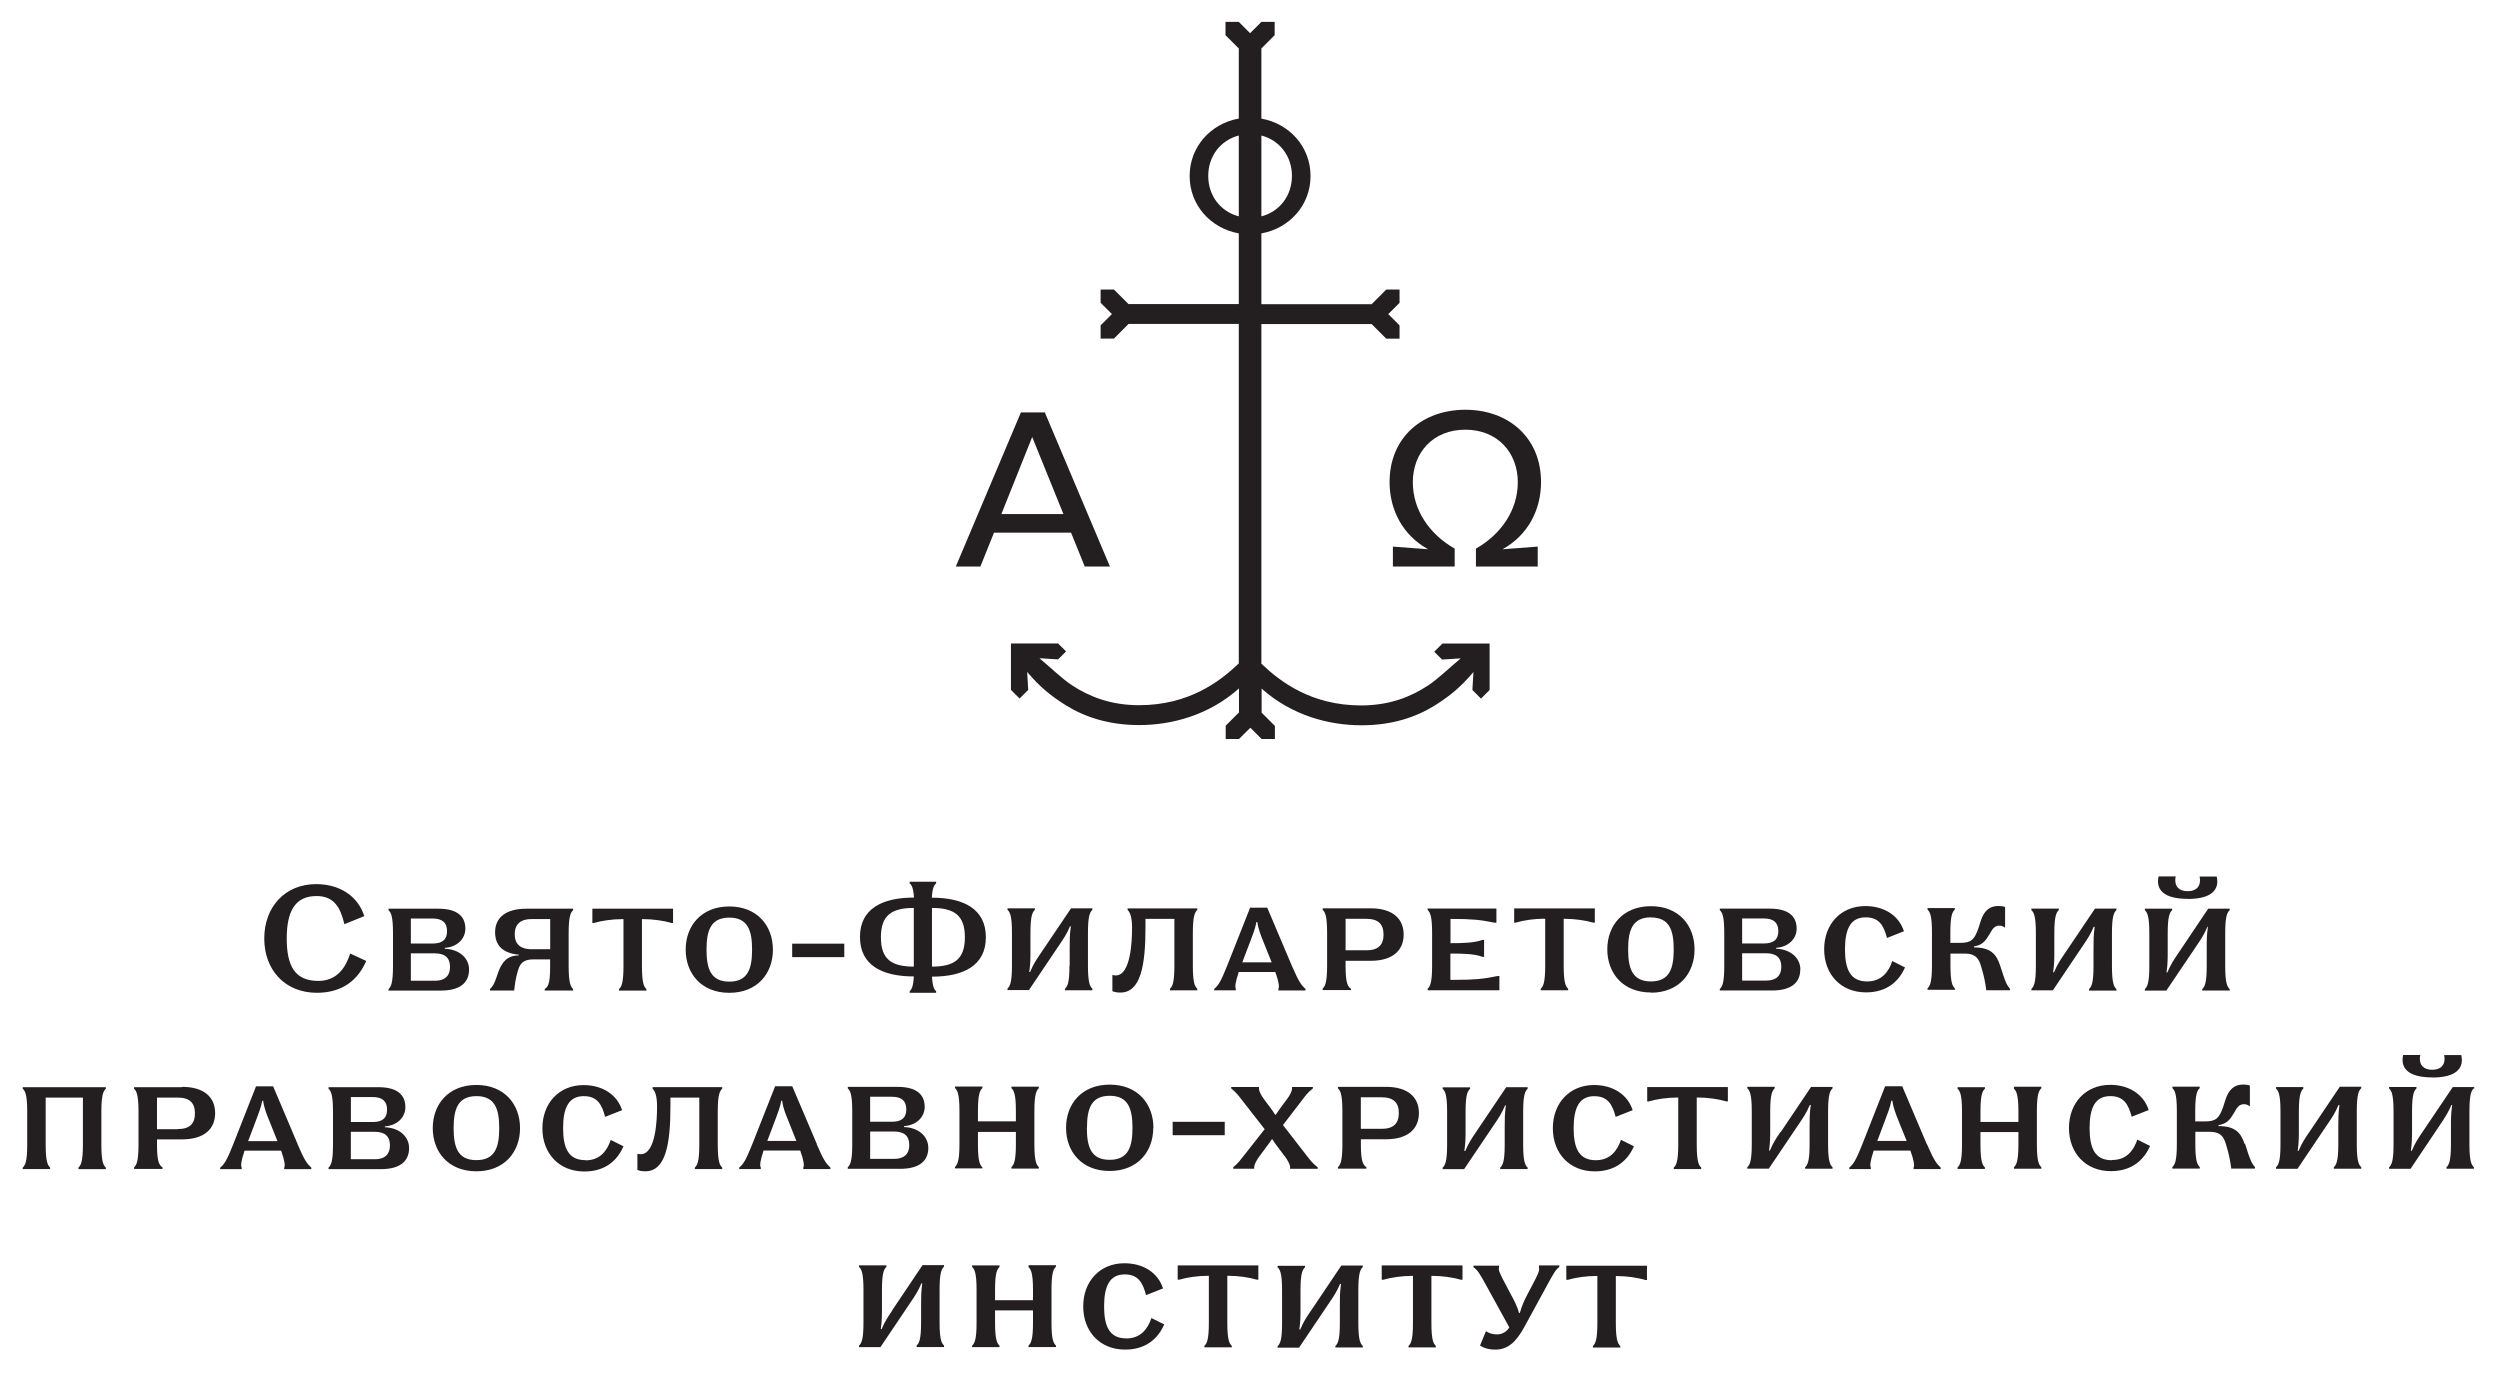
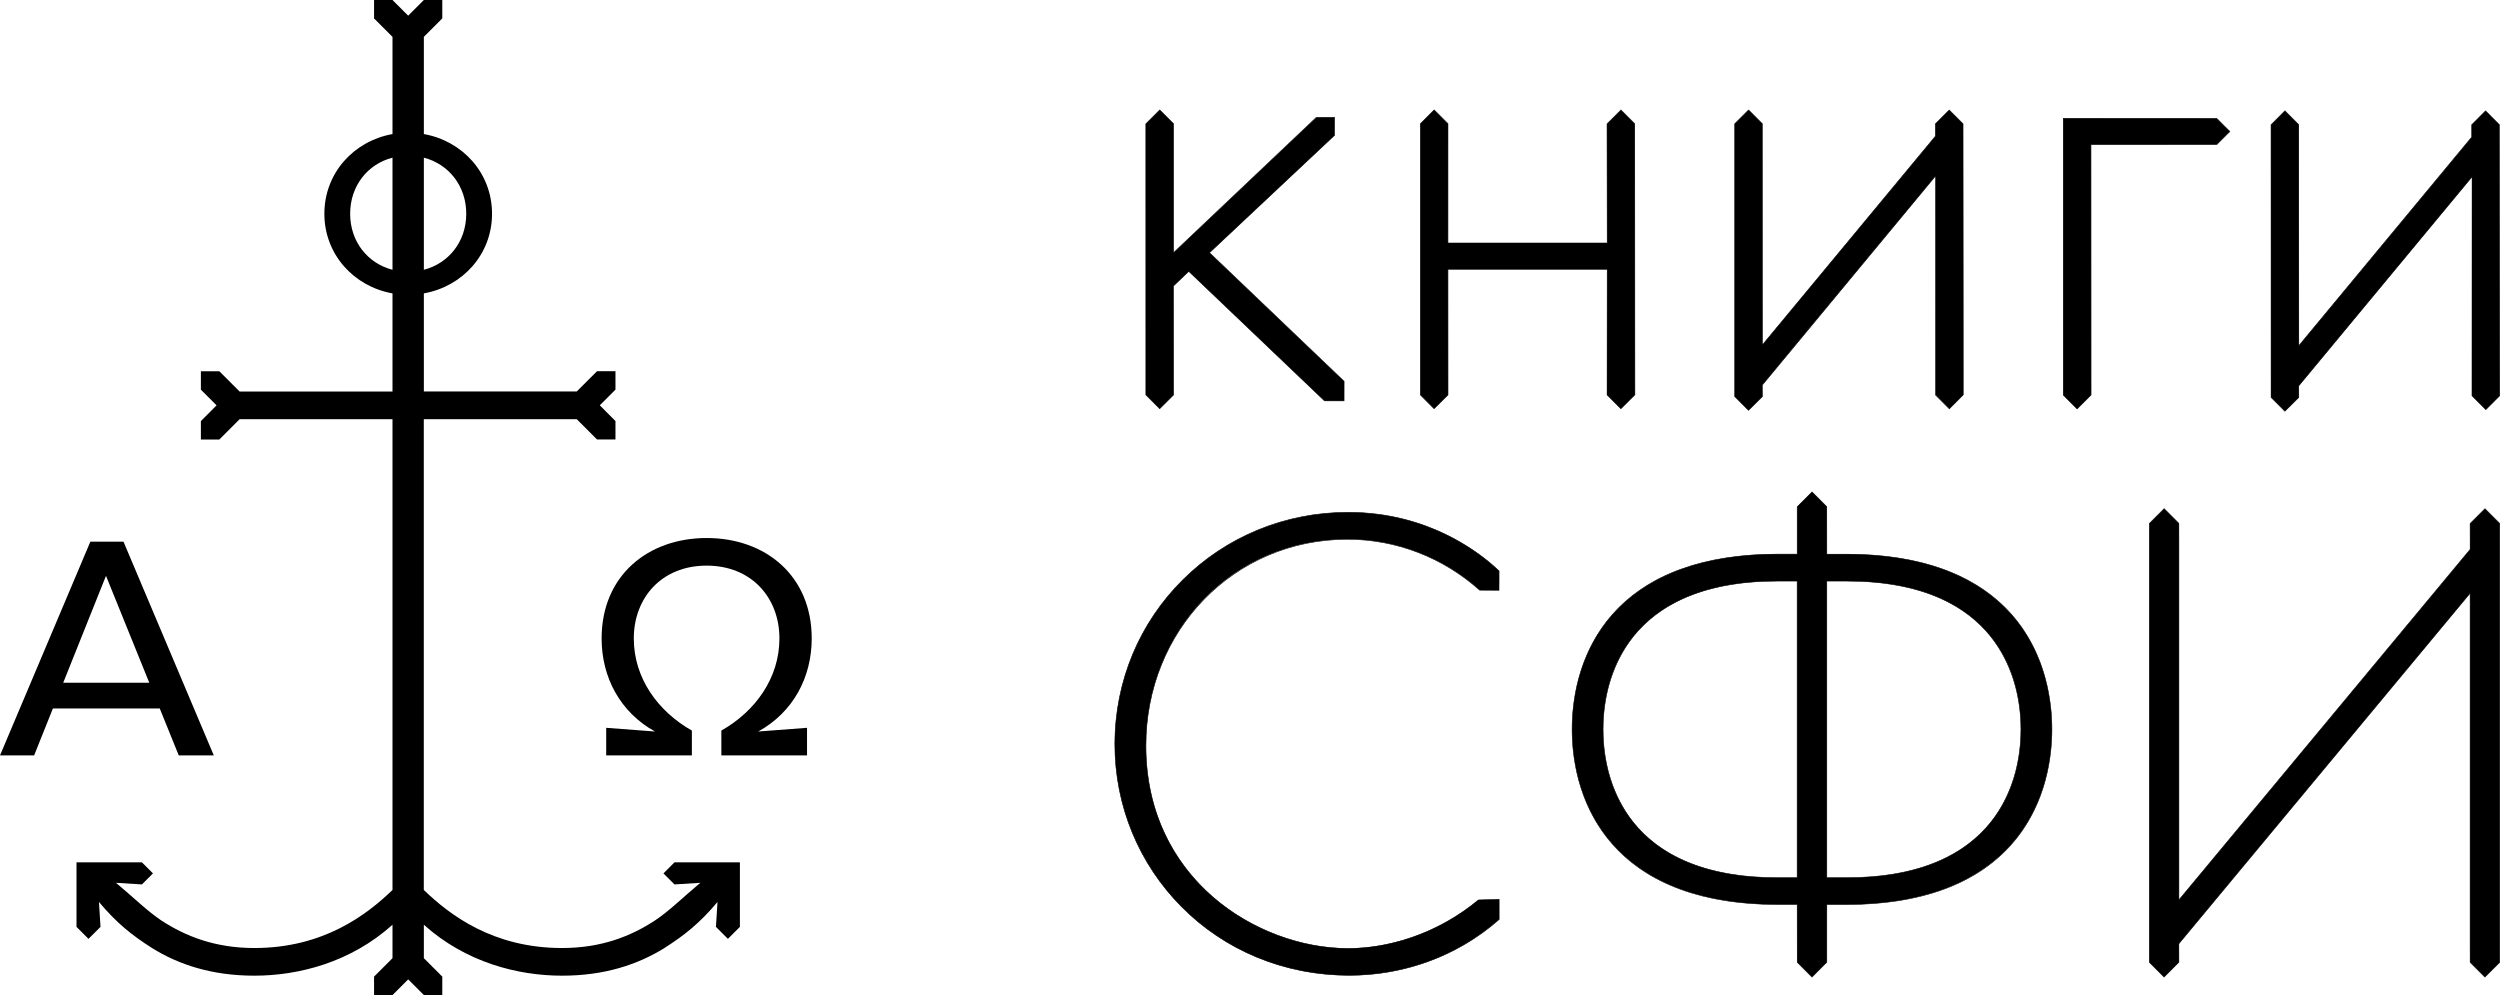
- <svg xmlns="http://www.w3.org/2000/svg" width="235.215" height="129.119" viewBox="0 0 235.215 129.119">
-   <path d="M189.485 102.436c.21.21.42.49.42 2.157v.966h-3.57v-.97c0-1.67.208-1.95.42-2.16v-.14h-2.58v.14c.212.21.422.49.422 2.15v3.11c0 1.66-.21 1.94-.42 2.15v.14h2.577v-.14c-.21-.21-.42-.49-.42-2.16v-1.17h3.57v1.16c0 1.66-.21 1.94-.42 2.15v.14h2.578v-.14c-.21-.21-.42-.49-.42-2.16v-3.11c0-1.67.21-1.95.42-2.16v-.14h-2.577v.14zM58.52 86.476h.14v4.427c0 1.667-.21 1.947-.42 2.157v.14h2.578v-.14c-.21-.21-.42-.49-.42-2.157v-4.426h.14c.854 0 1.89.14 2.647.363h.14v-1.344h-7.592v1.344h.14c.757-.224 1.794-.363 2.648-.363zm64.808 36.864c-.38.56-.687 1.008-.994 1.75h-.084c.11-.783.11-1.273.11-2.03v-1.667c0-1.666.21-1.947.42-2.156v-.14h-2.576v.14c.21.21.42.49.42 2.156v3.11c0 1.667-.21 1.946-.42 2.156v.14h2.017l2.86-4.25c.38-.56.69-1.01 1-1.75h.09c-.11.78-.11 1.27-.11 2.03v1.66c0 1.67-.21 1.94-.42 2.15v.14h2.58v-.14c-.21-.21-.42-.49-.42-2.16v-3.11c0-1.67.21-1.95.42-2.16v-.14h-2.02l-2.85 4.24zM44.133 91.225c0-1.05-.87-1.904-2.283-1.96v-.085c1.135-.07 1.933-.826 1.933-1.807 0-1.163-.77-1.877-2.536-1.877h-4.692v.14c.21.21.42.49.42 2.157v3.11c0 1.666-.21 1.946-.42 2.156v.14h4.93c1.835 0 2.648-.77 2.648-1.98zm-5.477-4.805h2.06c.91 0 1.344.406 1.344 1.19 0 .784-.434 1.163-1.345 1.163h-2.06V86.42zm0 5.855v-2.578h2.255c.97 0 1.43.436 1.43 1.275 0 .826-.46 1.303-1.43 1.303h-2.25zm158.34-5.07h.084c-.11.783-.11 1.273-.11 2.03v1.667c0 1.667-.212 1.947-.422 2.157v.14h2.577v-.14c-.21-.21-.42-.49-.42-2.16v-3.11c0-1.67.21-1.95.42-2.16v-.14h-2.017l-2.858 4.24c-.377.56-.686 1-.994 1.75h-.084c.112-.79.112-1.28.112-2.03v-1.66c0-1.67.21-1.95.42-2.16v-.14h-2.577v.14c.21.21.42.49.42 2.15v3.11c0 1.66-.21 1.94-.42 2.15v.14h2.018l2.857-4.25c.378-.56.686-1 .994-1.75zm-111.02 4.69c-.055.98-.223 1.206-.39 1.374v.14h2.492v-.14c-.168-.17-.336-.4-.392-1.38 2.94 0 5.07-1.02 5.07-3.71s-2.142-3.72-5.084-3.72c.056-.97.238-1.19.406-1.36v-.14h-2.493v.14c.168.16.35.39.406 1.35-2.94 0-5.08 1.02-5.08 3.71s2.13 3.71 5.07 3.71zm1.71-6.47c2.1 0 3.096.7 3.096 2.76 0 2.06-.995 2.76-3.096 2.76v-5.52zm-1.71 0v5.52c-2.1 0-3.095-.7-3.095-2.76 0-2.06 1-2.76 3.1-2.76zM34.46 90.413l-1.514-.7c-.42 1.33-1.247 2.577-2.998 2.577-2.213 0-2.97-1.415-2.97-3.993 0-2.577.798-3.992 2.802-3.992 1.667 0 2.255 1.093 2.62 2.648l1.876-.758c-.616-1.918-2.34-3.012-4.538-3.012-2.914 0-4.875 2.145-4.875 5.113 0 2.97 1.96 5.112 4.945 5.112 2.494 0 3.91-1.287 4.65-2.996zm-6.45 17.247l-2.312-5.45h-1.61l-2.144 5.45c-.588 1.484-.84 1.89-1.232 2.2v.14h2.03v-.14c-.11-.17-.055-.632.267-1.6h3.44c.35.968.39 1.43.29 1.6v.14h2.55v-.14c-.37-.35-.61-.602-1.29-2.2zm-4.665-.294l.742-1.96c.25-.674.46-1.178.587-1.836h.084c.085.658.337 1.29.562 1.835l.784 1.96h-2.76zm175.336 1.793c-1.57 0-2.08-1.11-2.08-3.02s.52-3.01 1.95-3.01c1.29 0 1.71.81 2.01 1.94l1.6-.63c-.49-1.53-1.92-2.37-3.62-2.37-2.32 0-3.88 1.71-3.88 4.06 0 2.35 1.56 4.06 3.94 4.06 1.96 0 3.1-1.03 3.69-2.37l-1.2-.6c-.33.99-.99 1.92-2.36 1.92zM2.14 102.43c.21.21.42.49.42 2.157v3.11c0 1.666-.21 1.947-.42 2.156v.14h2.578v-.14c-.21-.21-.42-.49-.42-2.157v-4.428H7.8v4.428c0 1.67-.21 1.95-.42 2.16v.14h2.578v-.14c-.21-.21-.42-.49-.42-2.158v-3.11c0-1.666.21-1.945.42-2.156v-.14h-7.82v.14zm179.146 5.224l-2.312-5.45h-1.61l-2.143 5.45c-.59 1.483-.84 1.89-1.23 2.2v.14h2.03v-.14c-.11-.17-.05-.633.27-1.6h3.45c.35.967.4 1.43.3 1.6v.14h2.55v-.14c-.36-.35-.6-.603-1.29-2.2zm-4.665-.295l.74-1.96c.25-.68.46-1.18.59-1.84h.09c.09.65.34 1.29.56 1.83l.79 1.96h-2.76zm-159.5-5.07h-4.51v.14c.21.21.42.49.42 2.15v3.11c0 1.66-.21 1.94-.42 2.15v.14h2.68v-.14c-.28-.21-.52-.42-.52-2.16v-.48h2.36c2.12 0 3.11-1.01 3.11-2.47s-.99-2.47-3.11-2.47zm-.39 3.95h-1.96v-2.97h1.96c1.11 0 1.61.5 1.61 1.48s-.5 1.48-1.61 1.48zM207.65 87.2h.083c-.112.783-.112 1.273-.112 2.03v1.67c0 1.668-.21 1.948-.42 2.158v.14h2.58v-.14c-.21-.21-.42-.49-.42-2.158v-3.11c0-1.666.21-1.946.42-2.156v-.14h-2.02l-2.85 4.244c-.38.56-.68 1.008-.99 1.75h-.08c.11-.783.11-1.273.11-2.03V87.79c0-1.666.21-1.946.42-2.156v-.14h-2.57v.14c.21.21.42.49.42 2.157v3.11c0 1.67-.21 1.95-.42 2.16v.14h2.02l2.86-4.24c.38-.56.69-1.01 1-1.75zm-38.26 4.02c0-1.05-.87-1.904-2.284-1.96v-.084c1.135-.07 1.933-.827 1.933-1.808 0-1.165-.77-1.88-2.54-1.88h-4.69v.14c.21.21.42.49.42 2.158v3.11c0 1.665-.21 1.945-.42 2.155v.14h4.93c1.83 0 2.64-.77 2.64-1.97zm-5.48-4.805h2.06c.91 0 1.346.405 1.346 1.19 0 .783-.434 1.162-1.345 1.162h-2.06v-2.35zm0 5.854v-2.58h2.257c.967 0 1.43.43 1.43 1.27 0 .82-.463 1.3-1.43 1.3h-2.256zm53.35 14.26c-.38.56-.687 1.01-.995 1.75h-.084c.11-.79.11-1.28.11-2.03v-1.67c0-1.67.22-1.95.42-2.16v-.14h-2.57v.14c.21.21.42.49.42 2.15v3.11c0 1.66-.21 1.94-.42 2.15v.14h2.02l2.86-4.25c.38-.56.69-1.01 1-1.75h.09c-.11.78-.11 1.27-.11 2.03v1.67c0 1.66-.21 1.94-.42 2.15v.14h2.58v-.14c-.21-.21-.42-.49-.42-2.16v-3.11c0-1.67.21-1.95.42-2.16v-.14h-2.02l-2.85 4.24zm15.53-4.11v-.14h-2.02l-2.857 4.24c-.38.56-.686 1.01-.994 1.75h-.09c.11-.79.11-1.28.11-2.03v-1.67c0-1.67.21-1.95.42-2.16v-.14h-2.58v.14c.21.21.42.49.42 2.16v3.11c0 1.66-.21 1.94-.42 2.15v.14h2.02l2.85-4.25c.37-.56.68-1.01.99-1.75h.08c-.12.78-.12 1.27-.12 2.03v1.67c0 1.66-.21 1.94-.42 2.15v.14h2.58v-.14c-.21-.21-.42-.49-.42-2.16v-3.11c0-1.67.21-1.95.42-2.16zm-77.46-9.02c2.633 0 4.104-1.82 4.104-4.07s-1.47-4.07-4.104-4.07-4.106 1.82-4.106 4.06 1.47 4.06 4.104 4.06zm0-7.08c1.765 0 2.143 1.24 2.143 3.01s-.378 3.01-2.143 3.01c-1.768 0-2.145-1.25-2.145-3.01s.376-3.02 2.142-3.02zm50.5-1.74c1.848 0 2.787-.59 2.787-1.65 0-.2-.03-.34-.057-.46h-1.61c.025.11.04.23.04.35 0 .54-.295 1.03-1.163 1.03s-1.165-.49-1.165-1.04c0-.11.014-.24.043-.35h-1.612c-.028.12-.057.26-.057.46 0 1.06.94 1.65 2.79 1.65zm23.008 16.8c1.85 0 2.79-.59 2.79-1.65 0-.2-.03-.34-.058-.46h-1.61c.026.11.04.24.04.35 0 .54-.295 1.03-1.164 1.03-.867 0-1.162-.49-1.162-1.04 0-.11.014-.24.043-.35h-1.613c-.027.13-.057.27-.057.46 0 1.06.94 1.65 2.788 1.65zm-49.594-10.35l-1.204-.61c-.334.99-.993 1.92-2.365 1.92-1.57 0-2.088-1.11-2.088-3.02s.52-3.01 1.947-3.01c1.29 0 1.71.81 2.004 1.94l1.596-.63c-.49-1.53-1.918-2.37-3.627-2.37-2.326 0-3.88 1.71-3.88 4.06 0 2.35 1.554 4.06 3.936 4.06 1.96 0 3.094-1.03 3.683-2.37zm-62.96 2.02c-.113-.17-.057-.63.265-1.6h3.44c.35.97.39 1.43.29 1.6v.14h2.55v-.14c-.37-.35-.61-.61-1.29-2.2l-2.31-5.45h-1.61l-2.15 5.44c-.59 1.48-.84 1.89-1.23 2.2v.14h2.03v-.14zm1.344-4.46c.25-.67.46-1.18.586-1.84h.084c.085.65.337 1.28.56 1.83l.786 1.96h-2.76l.743-1.96zm9.49 4.45c-.28-.21-.518-.42-.518-2.16v-.48h2.354c2.114 0 3.11-1.01 3.11-2.47s-.996-2.47-3.11-2.47h-4.512v.14c.21.21.42.49.42 2.15v3.11c0 1.66-.21 1.94-.42 2.15v.14h2.676v-.14zm-.517-6.59h1.96c1.11 0 1.61.5 1.61 1.48s-.5 1.48-1.61 1.48h-1.96v-2.97zm14.45 5.38h-.14c-1.38.29-2.27.36-4.03.36h-.42v-2.47h.14c.95 0 2.1.01 2.89.31h.14v-1.6h-.14c-.78.29-1.93.31-2.88.31h-.14v-2.28h.14c1.77 0 2.65.07 4.04.36h.14v-1.34h-6.47v.14c.21.21.42.49.42 2.15v3.11c0 1.66-.21 1.94-.42 2.15v.14h6.75v-1.35zm4.19-5.38h.14v4.43c0 1.66-.21 1.94-.42 2.15v.14h2.58v-.14c-.21-.21-.42-.49-.42-2.16v-4.42h.14c.86 0 1.9.14 2.65.36h.14v-1.34h-7.59v1.34h.14c.76-.23 1.79-.37 2.65-.37zm65.94 21.17c-.35-1.08-.92-1.67-2.45-1.67v-.09c.8-.13 1.08-.51 1.47-1.17l.14-.24c.26-.44.49-.56.79-.56.21 0 .37.07.49.17h.06v-1.92c-.15-.07-.39-.1-.64-.1-.86 0-1.35.52-1.64 1.37l-.22.7c-.39 1.13-.71 1.4-1.73 1.4h-.91v-.97c0-1.67.21-1.95.42-2.16v-.14h-2.57v.14c.21.21.42.49.42 2.16v3.11c0 1.66-.21 1.95-.42 2.15v.15h2.58v-.14c-.21-.21-.42-.49-.42-2.16v-1.16h1.36c1.18 0 1.37.65 1.58 1.37.24.78.35 1.43.44 2.09h2.23v-.14c-.25-.28-.39-.54-.65-1.31l-.29-.91zm-27.68-17.9h1.36c1.18 0 1.38.66 1.58 1.37.24.78.36 1.43.44 2.08h2.23v-.14c-.25-.28-.39-.54-.64-1.31l-.3-.91c-.35-1.08-.93-1.67-2.45-1.67v-.09c.79-.13 1.08-.51 1.47-1.16l.14-.24c.25-.44.49-.56.78-.56.21 0 .36.07.49.17h.05v-1.92c-.15-.07-.39-.1-.64-.1-.87 0-1.36.52-1.64 1.37l-.22.7c-.39 1.13-.71 1.4-1.74 1.4h-.91v-.97c0-1.67.21-1.95.42-2.16v-.14h-2.57v.14c.21.21.42.49.42 2.15v3.11c0 1.66-.21 1.94-.42 2.15v.14h2.58V93c-.21-.21-.42-.49-.42-2.16V89.7zm-86.73 29.5c.21.21.42.49.42 2.15v.96h-3.57v-.97c0-1.67.21-1.95.42-2.16v-.14h-2.58v.14c.21.21.42.49.42 2.15v3.11c0 1.66-.21 1.94-.42 2.15v.14h2.58v-.14c-.21-.21-.42-.49-.42-2.16v-1.16h3.57v1.16c0 1.67-.21 1.94-.42 2.15v.14h2.58v-.14c-.21-.21-.42-.49-.42-2.15v-3.11c0-1.67.21-1.95.42-2.16v-.14h-2.58v.14zm3.85-28.34c0 1.66-.21 1.94-.42 2.15v.14h2.58v-.14c-.21-.21-.42-.49-.42-2.16v-3.11c0-1.67.21-1.95.42-2.16v-.14h-2.01l-2.86 4.24c-.38.56-.69 1-.99 1.75h-.08c.11-.79.11-1.28.11-2.03v-1.66c0-1.67.21-1.95.42-2.16v-.14h-2.58v.14c.21.21.42.49.42 2.15v3.11c0 1.66-.21 1.94-.42 2.15v.14h2.02l2.86-4.25c.38-.56.69-1 1-1.75h.08c-.11.79-.11 1.28-.11 2.03v1.67zm-8.19 18.95c-.21-.21-.42-.49-.42-2.16v-1.17h3.57v1.16c0 1.66-.21 1.94-.42 2.15v.14h2.58v-.14c-.21-.21-.42-.49-.42-2.16v-3.11c0-1.67.21-1.95.42-2.16v-.14h-2.58v.14c.21.21.42.49.42 2.15v.97h-3.57v-.97c0-1.67.21-1.95.42-2.16v-.14h-2.58v.14c.21.21.42.49.42 2.16v3.11c0 1.66-.21 1.94-.42 2.15v.14h2.58v-.14zM87.34 108c0-1.05-.87-1.91-2.28-1.96v-.09c1.14-.07 1.94-.83 1.94-1.81 0-1.16-.77-1.88-2.536-1.88h-4.7v.14c.21.21.42.49.42 2.16v3.11c0 1.66-.21 1.94-.42 2.15v.15h4.93c1.836 0 2.65-.77 2.65-1.98zm-5.47-4.81h2.06c.91 0 1.34.4 1.34 1.19 0 .78-.43 1.16-1.342 1.16h-2.06v-2.36zm0 5.85v-2.58h2.25c.97 0 1.43.433 1.43 1.273 0 .824-.46 1.3-1.43 1.3h-2.25zm46.17-1.37v-.48h2.35c2.118 0 3.11-1.01 3.11-2.47s-.992-2.464-3.11-2.464h-4.51v.14c.21.21.42.49.42 2.16v3.11c0 1.66-.21 1.94-.42 2.15v.14h2.678v-.14c-.28-.21-.52-.42-.52-2.157zm0-4.43H130c1.104 0 1.61.5 1.61 1.48s-.507 1.487-1.61 1.487h-1.965v-2.97zM83.95 123.3c-.38.56-.69 1.008-1 1.75h-.08c.11-.783.11-1.273.11-2.03v-1.667c0-1.67.21-1.95.42-2.16v-.14h-2.58v.14c.21.21.42.49.42 2.156v3.11c0 1.66-.21 1.94-.42 2.15v.14h2.016l2.857-4.25c.38-.56.69-1.01.997-1.75h.082c-.11.78-.11 1.27-.11 2.03v1.66c0 1.67-.21 1.95-.42 2.16v.14h2.58v-.14c-.21-.21-.42-.49-.42-2.16v-3.11c0-1.67.21-1.95.42-2.16v-.14H86.8l-2.85 4.24zm83.57-16.8c-.38.56-.69 1.01-.995 1.75h-.083c.11-.784.11-1.274.11-2.03v-1.667c0-1.67.215-1.95.425-2.16v-.14h-2.58v.14c.21.21.42.49.42 2.154v3.11c0 1.67-.21 1.95-.42 2.16v.14h2.02l2.86-4.245c.38-.56.69-1.01 1-1.75h.09c-.11.79-.11 1.28-.11 2.03v1.67c0 1.67-.21 1.95-.42 2.16v.14h2.58v-.14c-.21-.21-.42-.49-.42-2.155v-3.11c0-1.664.21-1.943.42-2.154v-.14h-2.02l-2.852 4.244zm-56.71 13.9h.14c.755-.224 1.79-.364 2.646-.364h.14v4.43c0 1.67-.21 1.95-.42 2.16v.14h2.577v-.14c-.21-.21-.42-.49-.42-2.16v-4.43h.14c.85 0 1.89.14 2.64.364h.14v-1.346h-7.59v1.344zm4.43-14.852h-4.91v1.26h4.9v-1.26zm-6.72.56c0-2.24-1.47-4.06-4.11-4.06s-4.11 1.82-4.11 4.065c0 2.24 1.47 4.06 4.1 4.06s4.106-1.82 4.106-4.06zm-6.25 0c0-1.76.38-3.01 2.14-3.01 1.76 0 2.14 1.25 2.14 3.015s-.38 3.01-2.15 3.01-2.14-1.248-2.14-3.01zm18.59 2.65c.32.42.52.84.52 1.05v.16h2.6v-.14c-.49-.38-.69-.645-1.14-1.23l-2.13-2.748 1.695-2.21c.45-.59.63-.85 1.12-1.23v-.14h-1.96v.14c0 .224-.17.603-.48 1.01l-.49.657c-.184.254-.366.506-.56.8h-.06c-.18-.293-.362-.545-.56-.798l-.49-.66c-.31-.41-.476-.79-.476-1.01v-.14h-2.61v.14c.47.38.67.64 1.12 1.23l2.03 2.6-1.85 2.35c-.46.57-.63.85-1.11 1.23v.14H118v-.15c0-.21.195-.63.52-1.05l.53-.72c.195-.27.406-.52.602-.84h.07c.183.32.393.57.59.84l.532.71zm-14.89 17.166c-1.57 0-2.09-1.104-2.09-3.01 0-1.9.52-3.01 1.94-3.01 1.29 0 1.71.813 2.005 1.95l1.6-.63c-.49-1.53-1.92-2.37-3.63-2.37-2.324 0-3.88 1.71-3.88 4.06s1.56 4.065 3.94 4.065c1.96 0 3.094-1.03 3.683-2.37l-1.206-.6c-.332.99-.99 1.92-2.364 1.92zm24.05-5.52h.14c.75-.22 1.79-.36 2.64-.36h.14v4.43c0 1.67-.21 1.95-.42 2.16v.14h2.575v-.14c-.21-.21-.42-.49-.42-2.16v-4.43h.14c.854 0 1.89.14 2.647.363h.14v-1.348H130v1.34zm-19.94-27.37v.14h2.57v-.14c-.21-.21-.42-.49-.42-2.156v-3.11c0-1.67.21-1.95.42-2.16v-.14h-6.56v.14c.21.21.42.63.42 1.668 0 1.19-.095 4.5-1.54 4.5-.1 0-.194-.02-.31-.05v1.53c.21.087.45.13.747.13 1.905 0 2.367-2.497 2.367-6.15v-.786h2.72v4.43c0 1.667-.21 1.948-.42 2.158zm37.29 27.38h.14c.75-.223 1.79-.363 2.64-.363h.14v4.43c0 1.67-.21 1.95-.42 2.16v.14h2.577v-.14c-.21-.21-.42-.49-.42-2.16v-4.42h.14c.855 0 1.89.14 2.65.37h.14v-1.34h-7.59v1.34zM44.82 102.08c-2.63 0-4.104 1.82-4.104 4.063 0 2.24 1.47 4.06 4.103 4.06s4.11-1.82 4.11-4.06c0-2.244-1.47-4.064-4.11-4.064zm0 7.073c-1.765 0-2.14-1.248-2.14-3.012s.38-3.01 2.15-3.01c1.763 0 2.14 1.25 2.14 3.01 0 1.77-.38 3.01-2.142 3.01zm10.25 0c-1.57 0-2.09-1.107-2.09-3.012s.52-3.01 1.948-3.01c1.29 0 1.71.82 2.003 1.95l1.6-.63c-.49-1.52-1.92-2.36-3.62-2.36-2.32 0-3.88 1.71-3.88 4.07 0 2.35 1.56 4.06 3.94 4.06 1.97 0 3.1-1.02 3.69-2.37l-1.2-.6c-.33.99-.99 1.92-2.36 1.92zm-3.31-18.2c0 1.735-.23 1.89-.51 2.1v.14h2.672v-.14c-.21-.21-.42-.49-.42-2.157v-3.11c0-1.66.21-1.94.42-2.15v-.14h-4.4c-1.946 0-2.94.85-2.94 2.21 0 1.22.686 1.974 2.227 2.114v.07c-1.12.01-1.59.67-1.92 1.554l-.12.35c-.27.8-.41 1.02-.67 1.26v.14h2.28c.07-.646.13-1.12.35-1.864.18-.617.45-1.066 1.44-1.066h1.59v.687zm-1.73-1.64c-.97 0-1.6-.406-1.6-1.416 0-1.02.63-1.428 1.598-1.428h1.737v2.84H50.03zM141.6 104h.082c-.11.785-.11 1.275-.11 2.03v1.67c0 1.665-.212 1.946-.422 2.155v.14h2.58v-.14c-.21-.21-.42-.49-.42-2.157v-3.11c0-1.667.21-1.946.42-2.157v-.14h-2.017l-2.86 4.25c-.376.56-.685 1.01-.993 1.75h-.085c.115-.78.115-1.27.115-2.03v-1.66c0-1.67.21-1.95.42-2.16v-.14h-2.577v.14c.21.21.42.49.42 2.15v3.11c0 1.67-.21 1.95-.42 2.16v.14h2.02l2.857-4.24c.38-.56.686-1.01.995-1.75zm-105.39 2.06v-.085c1.132-.07 1.93-.828 1.93-1.81 0-1.16-.77-1.876-2.537-1.876H30.91v.14c.21.22.42.49.42 2.16v3.11c0 1.67-.21 1.95-.42 2.16v.14h4.93c1.836 0 2.648-.77 2.648-1.98 0-1.05-.868-1.91-2.283-1.96zm-3.197-2.843h2.06c.91 0 1.344.4 1.344 1.19 0 .78-.433 1.16-1.344 1.16h-2.06v-2.35zm2.256 5.85h-2.26v-2.58h2.25c.96 0 1.43.434 1.43 1.274 0 .83-.47 1.31-1.43 1.31zm119.71-5.437h.14c.75-.225 1.79-.365 2.64-.365h.14v4.43c0 1.665-.21 1.946-.42 2.155v.14h2.58v-.14c-.21-.21-.42-.49-.42-2.158v-4.43h.14c.85 0 1.89.14 2.65.365h.14v-1.347h-7.59v1.346zm-78.12 4.02l-2.32-5.45h-1.61l-2.15 5.45c-.59 1.483-.84 1.89-1.23 2.2v.14h2.03v-.14c-.11-.17-.06-.633.26-1.6h3.45c.35.967.39 1.43.29 1.6v.14h2.55v-.14c-.37-.35-.61-.603-1.29-2.2zm-4.67-.295l.74-1.96c.25-.674.46-1.178.58-1.836h.08c.08.65.33 1.29.56 1.83l.78 1.96h-2.76zM61.4 102.43c.21.21.42.63.42 1.668 0 1.19-.1 4.496-1.54 4.496-.1 0-.2-.016-.31-.044v1.527c.21.083.45.125.74.125 1.907 0 2.37-2.494 2.37-6.15v-.785h2.714v4.43c0 1.665-.21 1.946-.42 2.155v.14h2.577v-.14c-.21-.21-.42-.49-.42-2.158v-3.11c0-1.667.21-1.946.42-2.157v-.14H61.4v.14zm13.133-12.38h4.902v-1.263h-4.902v1.262zm70.255 29.186c.1.266-.056.615-.644 1.723l-.406.77c-.292.56-.57 1.14-.74 1.8h-.083c-.168-.66-.49-1.24-.8-1.81l-.405-.77c-.59-1.12-.77-1.46-.672-1.73v-.14h-2.41v.14c.393.28.59.6 1.205 1.72l2.172 3.95c-.21.35-.617.66-1.163.66-.376 0-.712-.09-1.034-.3l-.56 1.35c.32.22.825.38 1.44.38 1.19 0 1.962-.73 2.72-2.11l2.155-3.95c.605-1.11.786-1.44 1.15-1.72v-.14h-1.92v.14zm8.927-11.394l-1.205-.602c-.336.994-.994 1.92-2.367 1.92-1.568 0-2.086-1.107-2.086-3.012 0-1.906.516-3.012 1.944-3.012 1.29 0 1.71.813 2.01 1.946l1.6-.63c-.49-1.527-1.92-2.367-3.63-2.367-2.32 0-3.88 1.71-3.88 4.063 0 2.353 1.56 4.062 3.94 4.062 1.96 0 3.1-1.022 3.69-2.368zM72.72 89.348c0-2.24-1.47-4.063-4.103-4.063s-4.104 1.82-4.104 4.063 1.47 4.062 4.104 4.062 4.104-1.82 4.104-4.062zm-4.103 3.01c-1.765 0-2.143-1.245-2.143-3.01s.378-3.013 2.143-3.013c1.765 0 2.143 1.246 2.143 3.012s-.38 3.012-2.143 3.012zm33.436-39.055h2.375l-6.125-14.5h-2.25l-6.125 14.5h2.313l1.28-3.188h7.25l1.29 3.188zm-7.838-4.938l2.9-7.25 2.938 7.25h-5.838zm50.775-3c0-4.25-3.125-6.813-7.125-6.813s-7.125 2.563-7.125 6.813c0 2.625 1.25 5 3.625 6.313l-3.313-.25v1.875h5.813v-1.688c-2.313-1.313-3.938-3.563-3.938-6.25 0-2.75 1.875-4.937 4.938-4.937s4.938 2.187 4.938 4.937c0 2.688-1.625 4.938-3.938 6.25v1.688h5.813v-1.875l-3.313.25c2.375-1.313 3.625-3.687 3.625-6.313zm-10.062 15.938l.75.75 1.756-.11c-1.203 1.003-2.088 1.894-3.068 2.548-1.625 1.07-3.625 1.88-6.313 1.88-4.688 0-7.625-2.25-9.375-3.93V30.49h10.375l1.375 1.376h1.25v-1.25l-1.063-1.063 1.063-1.062v-1.25h-1.25l-1.375 1.38h-10.375v-6.66c2.623-.47 4.625-2.64 4.625-5.4s-2.002-4.94-4.625-5.4v-6.6l1.25-1.25V2.06h-1.25l-1.062 1.063-1.063-1.063h-1.25v1.25l1.25 1.25v6.593c-2.623.468-4.625 2.644-4.625 5.406s2.002 4.93 4.625 5.4v6.65h-10.375l-1.375-1.37h-1.25v1.25l1.063 1.06-1.063 1.06v1.25h1.25l1.375-1.38h10.375v31.94c-1.75 1.68-4.688 3.93-9.375 3.93-2.688 0-4.688-.81-6.313-1.87-.98-.65-1.865-1.54-3.068-2.55l1.756.11.75-.75-.75-.75h-4.438v4.37l.813.81.813-.81-.1-1.69c1.22 1.44 2.21 2.23 3.61 3.12 1.82 1.13 4.07 1.88 6.94 1.88 3 0 6.53-.9 9.38-3.45v2.26l-1.25 1.25v1.25h1.25l1.07-1.06 1.06 1.06h1.25V68.3l-1.25-1.25v-2.266c2.85 2.556 6.38 3.455 9.38 3.455 2.88 0 5.13-.75 6.94-1.88 1.4-.89 2.39-1.69 3.61-3.13l-.1 1.69.81.81.81-.81v-4.37h-4.44l-.75.75zm-16.25-48.553c1.7.44 2.875 1.925 2.875 3.803 0 1.88-1.176 3.364-2.875 3.804V12.75zm-2.125 7.606c-1.698-.44-2.875-1.925-2.875-3.804 0-1.878 1.177-3.364 2.875-3.803v7.6z" fill="#231F20" />
+ <svg xmlns="http://www.w3.org/2000/svg" viewBox="0 0 480 191.03">
+   <path d="M34.32 145.04h6.73L23.71 104h-6.36L0 145.04h6.55l3.61-9.02h20.51l3.65 9.02zm-22.18-13.96l8.21-20.52 8.31 20.52H12.14zm143.71-8.5c0-12.02-8.84-19.28-20.17-19.28-11.33 0-20.17 7.26-20.17 19.28 0 7.44 3.54 14.16 10.25 17.87l-9.37-.71v5.3h16.45v-4.77c-6.55-3.71-11.15-10.09-11.15-17.69 0-7.78 5.32-13.98 13.98-13.98s13.98 6.2 13.98 13.98c0 7.6-4.61 13.98-11.15 17.69v4.77h16.45v-5.3l-9.37.71c6.74-3.72 10.27-10.43 10.27-17.87zm-28.47 45.11l2.12 2.12 4.96-.31c-3.4 2.84-5.9 5.36-8.69 7.22-4.6 3.01-10.25 5.3-17.86 5.3-13.27 0-21.58-6.36-26.54-11.15V80.49h29.37l3.89 3.89h3.54v-3.54l-3.01-3.02 3.01-3.01v-3.54h-3.54l-3.89 3.89H81.38V56.33c7.43-1.33 13.09-7.48 13.09-15.29 0-7.82-5.66-13.98-13.09-15.3V7.07l3.54-3.54V0h-3.54l-3.01 3.01L75.36 0h-3.54v3.54l3.54 3.54v18.66c-7.43 1.33-13.08 7.48-13.08 15.3 0 7.81 5.66 13.97 13.08 15.29v18.84H46l-3.89-3.89h-3.54v3.54l3.01 3.01-3.01 3.02v3.54h3.54l3.89-3.9h29.36v90.38c-4.95 4.78-13.26 11.15-26.53 11.15-7.6 0-13.27-2.3-17.87-5.3-2.77-1.86-5.28-4.38-8.69-7.22l4.98.31 2.12-2.12-2.12-2.12H14.69v12.39l2.3 2.3 2.31-2.3-.3-4.78c3.45 4.09 6.25 6.33 10.2 8.85 5.12 3.18 11.5 5.3 19.63 5.3 8.48 0 18.49-2.54 26.53-9.78v6.42l-3.54 3.54v3.54h3.54l3.01-3.01 3.01 3.01h3.54v-3.54l-3.54-3.54v-6.42c8.06 7.24 18.05 9.78 26.54 9.78 8.13 0 14.5-2.12 19.64-5.3 3.93-2.52 6.75-4.76 10.2-8.85l-.3 4.78 2.3 2.3 2.3-2.3v-12.39H129.5l-2.12 2.12zm-46-137.42c4.8 1.25 8.14 5.45 8.14 10.77 0 5.32-3.34 9.51-8.14 10.76V30.27zM75.36 51.8c-4.81-1.25-8.13-5.45-8.13-10.76 0-5.33 3.33-9.53 8.13-10.77V51.8zM338.38 76.12v-2.23l33.26-40.14-.01 42.06 2.66 2.66 2.67-2.66-.04-52.05-2.66-2.65-2.67 2.65v2.39l-33.2 40.05-.01-42.44-2.65-2.65-2.68 2.65v52.36l2.66 2.66z" />
+   <path d="M335.71 78.86l-.04-.04-2.66-2.66-.01-52.39 2.72-2.73.04.04 2.66 2.66.02 42.33 33.1-39.94-.01-2.35 2.72-2.73.04.04 2.65 2.66.05 52.08-2.72 2.74-.04-.04-2.66-2.66.01-41.95-33.16 40.03.01 2.21-.01.02-2.71 2.68zm.01-57.68l-2.63 2.62.01 52.32 2.61 2.59 2.62-2.61v-2.21l33.36-40.29-.02 42.2 2.61 2.59 2.63-2.62-.05-52.01-2.6-2.58-2.63 2.62.01 2.35-33.3 40.2-.01-42.58-2.61-2.59zM278.01 75.81L278 51.7h30.58l-.03 24.11 2.66 2.66 2.67-2.66h.02l-.02-52.05-2.66-2.65-2.67 2.65.03 22.9H278l.01-22.9-2.65-2.65-2.67 2.65v52.05l2.65 2.66z" />
+   <path d="M311.21 78.55l-.04-.04-2.66-2.66.02-24.1h-30.47l.01 24.08-.01.02-2.71 2.69-.04-.04-2.66-2.66-.01-52.09 2.72-2.73.04.04 2.66 2.66V46.6h30.47l-.03-22.84 2.72-2.73.04.04 2.66 2.66.03 52.14h-.05l-2.69 2.68zm-35.86-57.37l-2.63 2.62.01 52.01 2.61 2.58 2.62-2.61-.01-24.14h30.68v.05l-.03 24.11 2.61 2.58 2.64-2.63-.02-52.01-2.61-2.58-2.63 2.62.04 22.91h-30.68l.01-22.94-2.61-2.57zM225.33 75.81l-.01-20.91 2.92-2.8 26.06 24.87h3.76l.01-3.77-25.84-24.68 24.01-22.53v-3.47l-3.48-.01-27.44 26.01.01-24.76-2.66-2.65-2.67 2.65v52.05l2.66 2.66z" />
+   <path d="M222.66 78.55l-.04-.04-2.66-2.66-.01-52.09 2.72-2.73.04.04 2.66 2.66-.01 24.67 27.35-25.92 3.57-.01v3.52L232.3 48.52l25.81 24.65v3.85h-3.81l-26.06-24.85-2.89 2.76.03 20.9-.01.02-2.71 2.7zm.01-57.37l-2.63 2.62.01 52.01 2.61 2.58 2.62-2.61-.02-20.9 2.98-2.87.04.04 26.06 24.87 3.67-.02.01-3.71-25.86-24.68.03-.04 24-22.53-.01-3.38-3.43-.01-27.5 26.08.02-24.88-2.6-2.57z" />
+   <g>
+     <path d="M401.46 27.78h24.13l2.53-2.53-2.53-2.53h-29.45v53.14l2.66 2.66 2.67-2.66z" />
+     <path d="M398.81 78.59l-.04-.04-2.66-2.66-.01-53.23h29.51l2.59 2.58-.03.04-2.52 2.52-24.13.02.02 48.04-2.73 2.73zm-2.61-55.82v53.09l2.61 2.58 2.63-2.62-.03-48.1h24.19l2.45-2.47-2.49-2.5-29.36.02z" />
+   </g>
+   <g>
+     <path d="M441.37 76.3v-2.23l33.26-40.14-.02 42.06 2.66 2.66 2.67-2.66h.01l-.05-52.05-2.66-2.66-2.67 2.66v2.38l-33.19 40.05-.01-42.43-2.66-2.66-2.67 2.66V76.3l2.66 2.66z" />
+     <path d="M438.7 79.03l-.04-.04-2.66-2.66-.01-52.4 2.72-2.73.04.04 2.65 2.66.02 42.33 33.1-39.94-.01-2.35 2.72-2.73.04.04 2.66 2.66.07 52.08-2.72 2.73-.04-.04-2.66-2.66.01-41.95-33.18 40.03.01 2.22-.01.02-2.71 2.69zm.01-57.68l-2.63 2.62.01 52.32 2.61 2.58 2.61-2.61v-2.21l33.37-40.29-.02 42.21 2.61 2.58 2.63-2.62-.05-52.01-2.61-2.58-2.63 2.62.01 2.35-33.3 40.2-.01-42.58-2.6-2.58z" />
+   </g>
+   <g>
+     <path d="M354.37 106.39h-3.62v-9.11l-2.84-2.84-2.85 2.84v9.11h-3.62c-32.09 0-39.6 19.66-39.6 33.64 0 13.97 7.51 33.64 39.6 33.64h3.62v11.09l2.84 2.84 2.85-2.84v-11.09h3.62c32.09 0 39.6-19.67 39.6-33.64 0-13.97-7.5-33.64-39.6-33.64zm-13.19 62.12c-26.66 0-33.39-16.05-33.39-28.47s6.73-28.47 33.39-28.47h3.88v56.94h-3.88zm13.45 0h-3.89v-56.94h3.89c26.66 0 33.39 16.05 33.39 28.47s-6.73 28.47-33.39 28.47z" />
+     <path d="M347.9 187.68l-.04-.04-2.84-2.84-.01-11.08h-3.57c-14.35 0-25.07-3.9-31.87-11.6-6.78-7.66-7.78-17.13-7.78-22.09 0-4.97 1-14.44 7.78-22.1 6.8-7.69 17.52-11.59 31.87-11.59h3.57v-9.05l2.9-2.91.04.04 2.84 2.84.01 9.09h3.57c14.35 0 25.07 3.9 31.88 11.59 6.77 7.66 7.77 17.14 7.77 22.1 0 4.96-1 14.44-7.77 22.09-6.81 7.7-17.53 11.6-31.88 11.6h-3.57v11.04l-2.9 2.91zm-6.47-81.23c-14.32 0-25.01 3.89-31.8 11.56-6.74 7.63-7.75 17.08-7.75 22.03 0 4.95 1 14.39 7.75 22.03 6.79 7.67 17.48 11.56 31.8 11.56h3.68v11.14l2.79 2.77 2.81-2.8-.01-11.11h3.68c14.32 0 25.02-3.89 31.8-11.56 6.74-7.64 7.75-17.08 7.75-22.03 0-4.95-1-14.4-7.75-22.03-6.78-7.67-17.48-11.56-31.8-11.56h-3.68v-9.16l-2.79-2.77-2.81 2.8.01 9.12h-3.68zm13.2 62.11h-3.94v-57.04h3.94c12 0 20.99 3.23 26.73 9.59 4.33 4.8 6.71 11.52 6.71 18.93 0 7.4-2.38 14.13-6.71 18.93-5.74 6.36-14.73 9.59-26.73 9.59zm-3.83-.1h3.83c11.97 0 20.94-3.22 26.66-9.56 4.31-4.78 6.68-11.48 6.68-18.86 0-7.38-2.37-14.07-6.68-18.86-5.72-6.34-14.69-9.56-26.66-9.56h-3.83v56.84zm-5.69.1h-3.93c-12 0-20.99-3.23-26.73-9.59-4.33-4.8-6.71-11.53-6.71-18.93 0-7.41 2.38-14.13 6.71-18.93 5.74-6.37 14.73-9.59 26.73-9.59h3.93v57.04zm-3.93-56.94c-11.97 0-20.94 3.22-26.66 9.56-4.31 4.79-6.68 11.48-6.68 18.86 0 7.38 2.37 14.07 6.68 18.86 5.72 6.35 14.69 9.56 26.66 9.56H345v-56.84h-3.82zM283.84 172.78c-8.1 6.73-17.59 9.3-25.01 9.3-17.47 0-38.82-13.33-38.82-38.95 0-21.86 16.56-39.6 38.69-39.6 9.38 0 18.4 3.5 25.42 9.79l.01.01h3.68l.01-3.69h-.01l.01-.01c-2.59-2.47-12.55-11.26-28.99-11.26-24.85 0-44.78 19.67-44.78 44.52 0 24.07 19.16 44.38 45.03 44.38 9.32 0 19.93-2.97 28.73-10.74h.02l-.01-3.87-3.98.12z" />
+     <path d="M259.09 187.31c-12.37 0-23.83-4.68-32.26-13.18-8.27-8.33-12.83-19.43-12.83-31.25 0-12.02 4.65-23.24 13.09-31.61 8.42-8.36 19.69-12.96 31.74-12.96 15.51 0 25.47 7.88 29.03 11.28v.01l.03.03-.02.02-.01 3.75-3.79-.03c-7.02-6.3-16.04-9.77-25.37-9.77-21.66 0-38.63 17.37-38.63 39.55 0 14.78 6.98 23.95 12.85 29.05 7.1 6.17 16.79 9.86 25.92 9.86 8.75 0 17.86-3.39 24.98-9.3l.03-.01 4.04-.13v3.98h-.05c-7.83 6.9-18.05 10.71-28.75 10.71zm-.26-88.89c-12.02 0-23.27 4.59-31.67 12.92-8.41 8.36-13.05 19.56-13.05 31.54 0 11.79 4.55 22.86 12.79 31.18 8.41 8.47 19.85 13.15 32.19 13.15 10.67 0 20.87-3.81 28.7-10.72l-.01-3.77-3.92.12c-7.13 5.92-16.26 9.31-25.03 9.31-9.16 0-18.88-3.69-25.99-9.88-5.87-5.1-12.88-14.3-12.88-29.12 0-22.23 17.01-39.65 38.74-39.65 9.37 0 18.4 3.48 25.44 9.8h3.62l.01-3.59h-.05l.04-.06c-3.59-3.41-13.5-11.23-28.93-11.23z" />
+     <g>
+       <path d="M477.11 97.66l-2.85 2.84v4.98l-55.91 67.29V100.5l-2.84-2.84-2.85 2.84v84.27l2.84 2.84 2.85-2.84v-3.58l55.91-67.29v70.87l2.84 2.84 2.85-2.84V100.5z" />
+       <path d="M477.1 187.68l-.04-.04-2.84-2.84-.01-3.62v-67.15l-55.82 67.19.01 3.54-2.9 2.91-.04-.04-2.84-2.84-.01-3.62V100.5l2.9-2.91.04.04 2.84 2.84.01 3.62v68.55l55.82-67.19-.01-4.94 2.9-2.91.04.04 2.84 2.84.01 3.62v80.69l-2.9 2.89zm-2.79-73.93v71.02l2.79 2.77 2.81-2.8-.01-3.54v-80.7l-2.79-2.77-2.81 2.8.01 4.94-56.02 67.44V100.5l-2.79-2.77-2.81 2.8.01 3.54v80.69l2.79 2.77 2.81-2.8-.01-3.54 56.02-67.44z" />
+     </g>
+   </g>
</svg>
